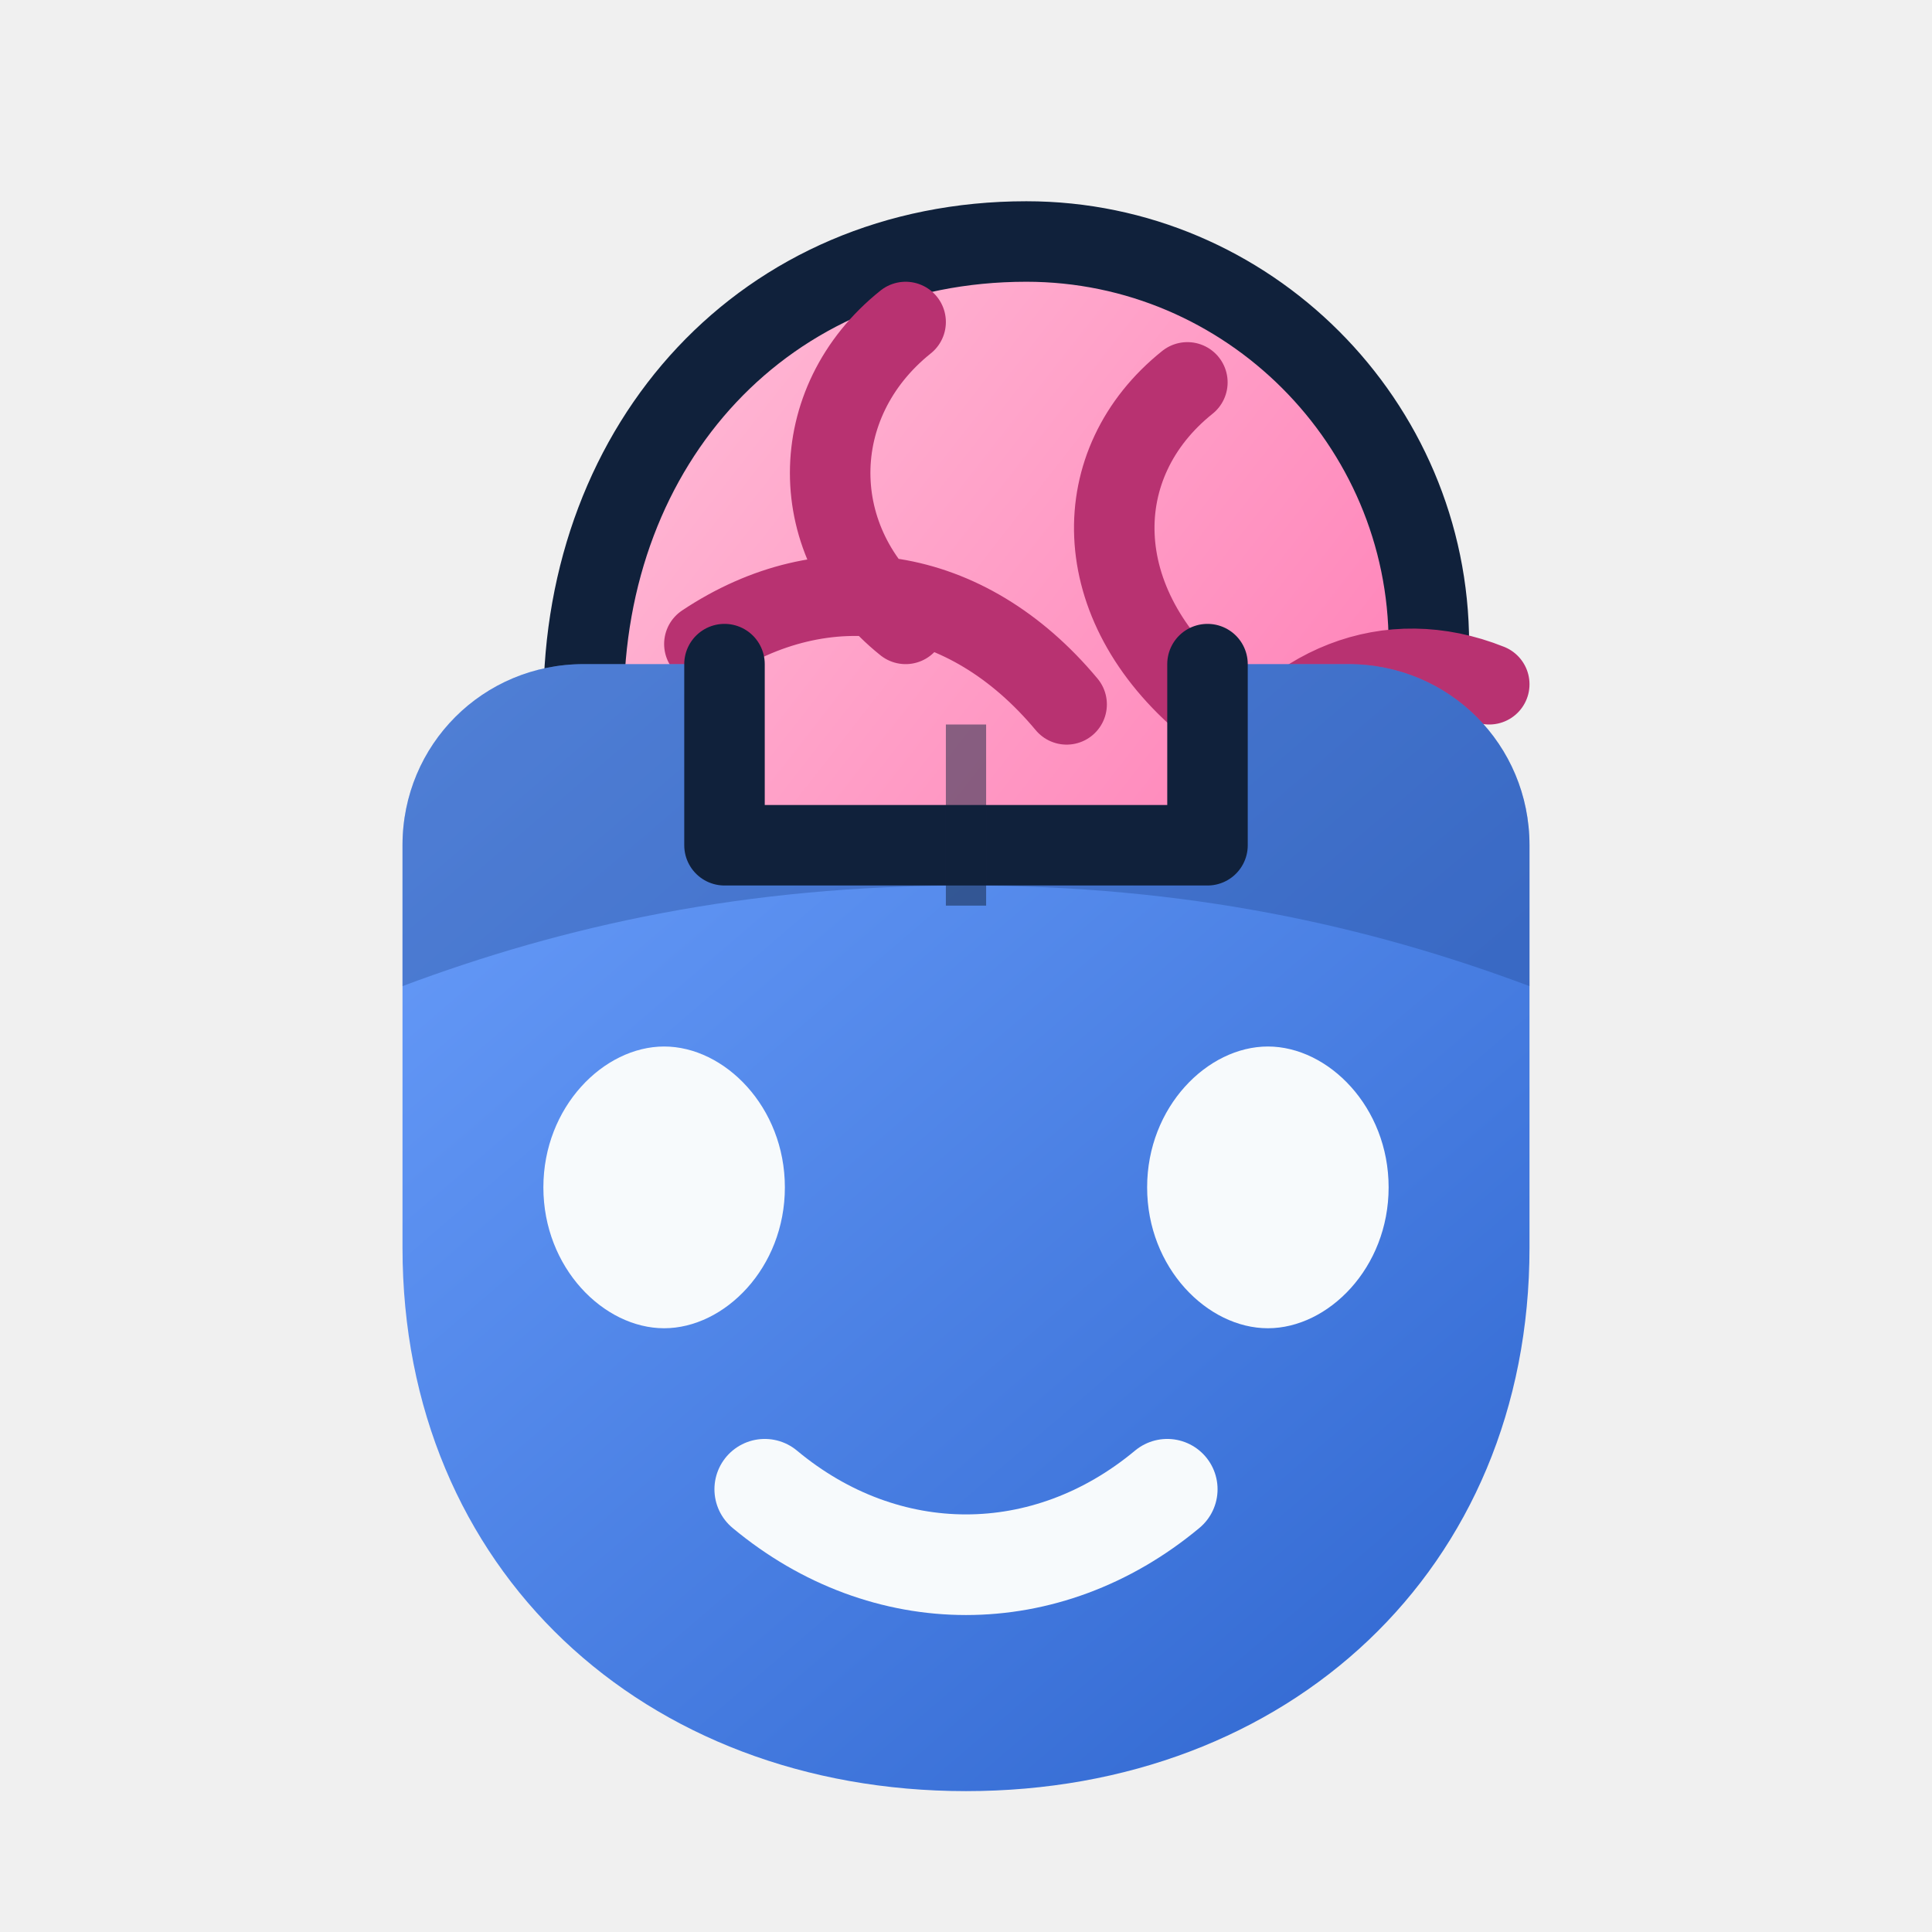
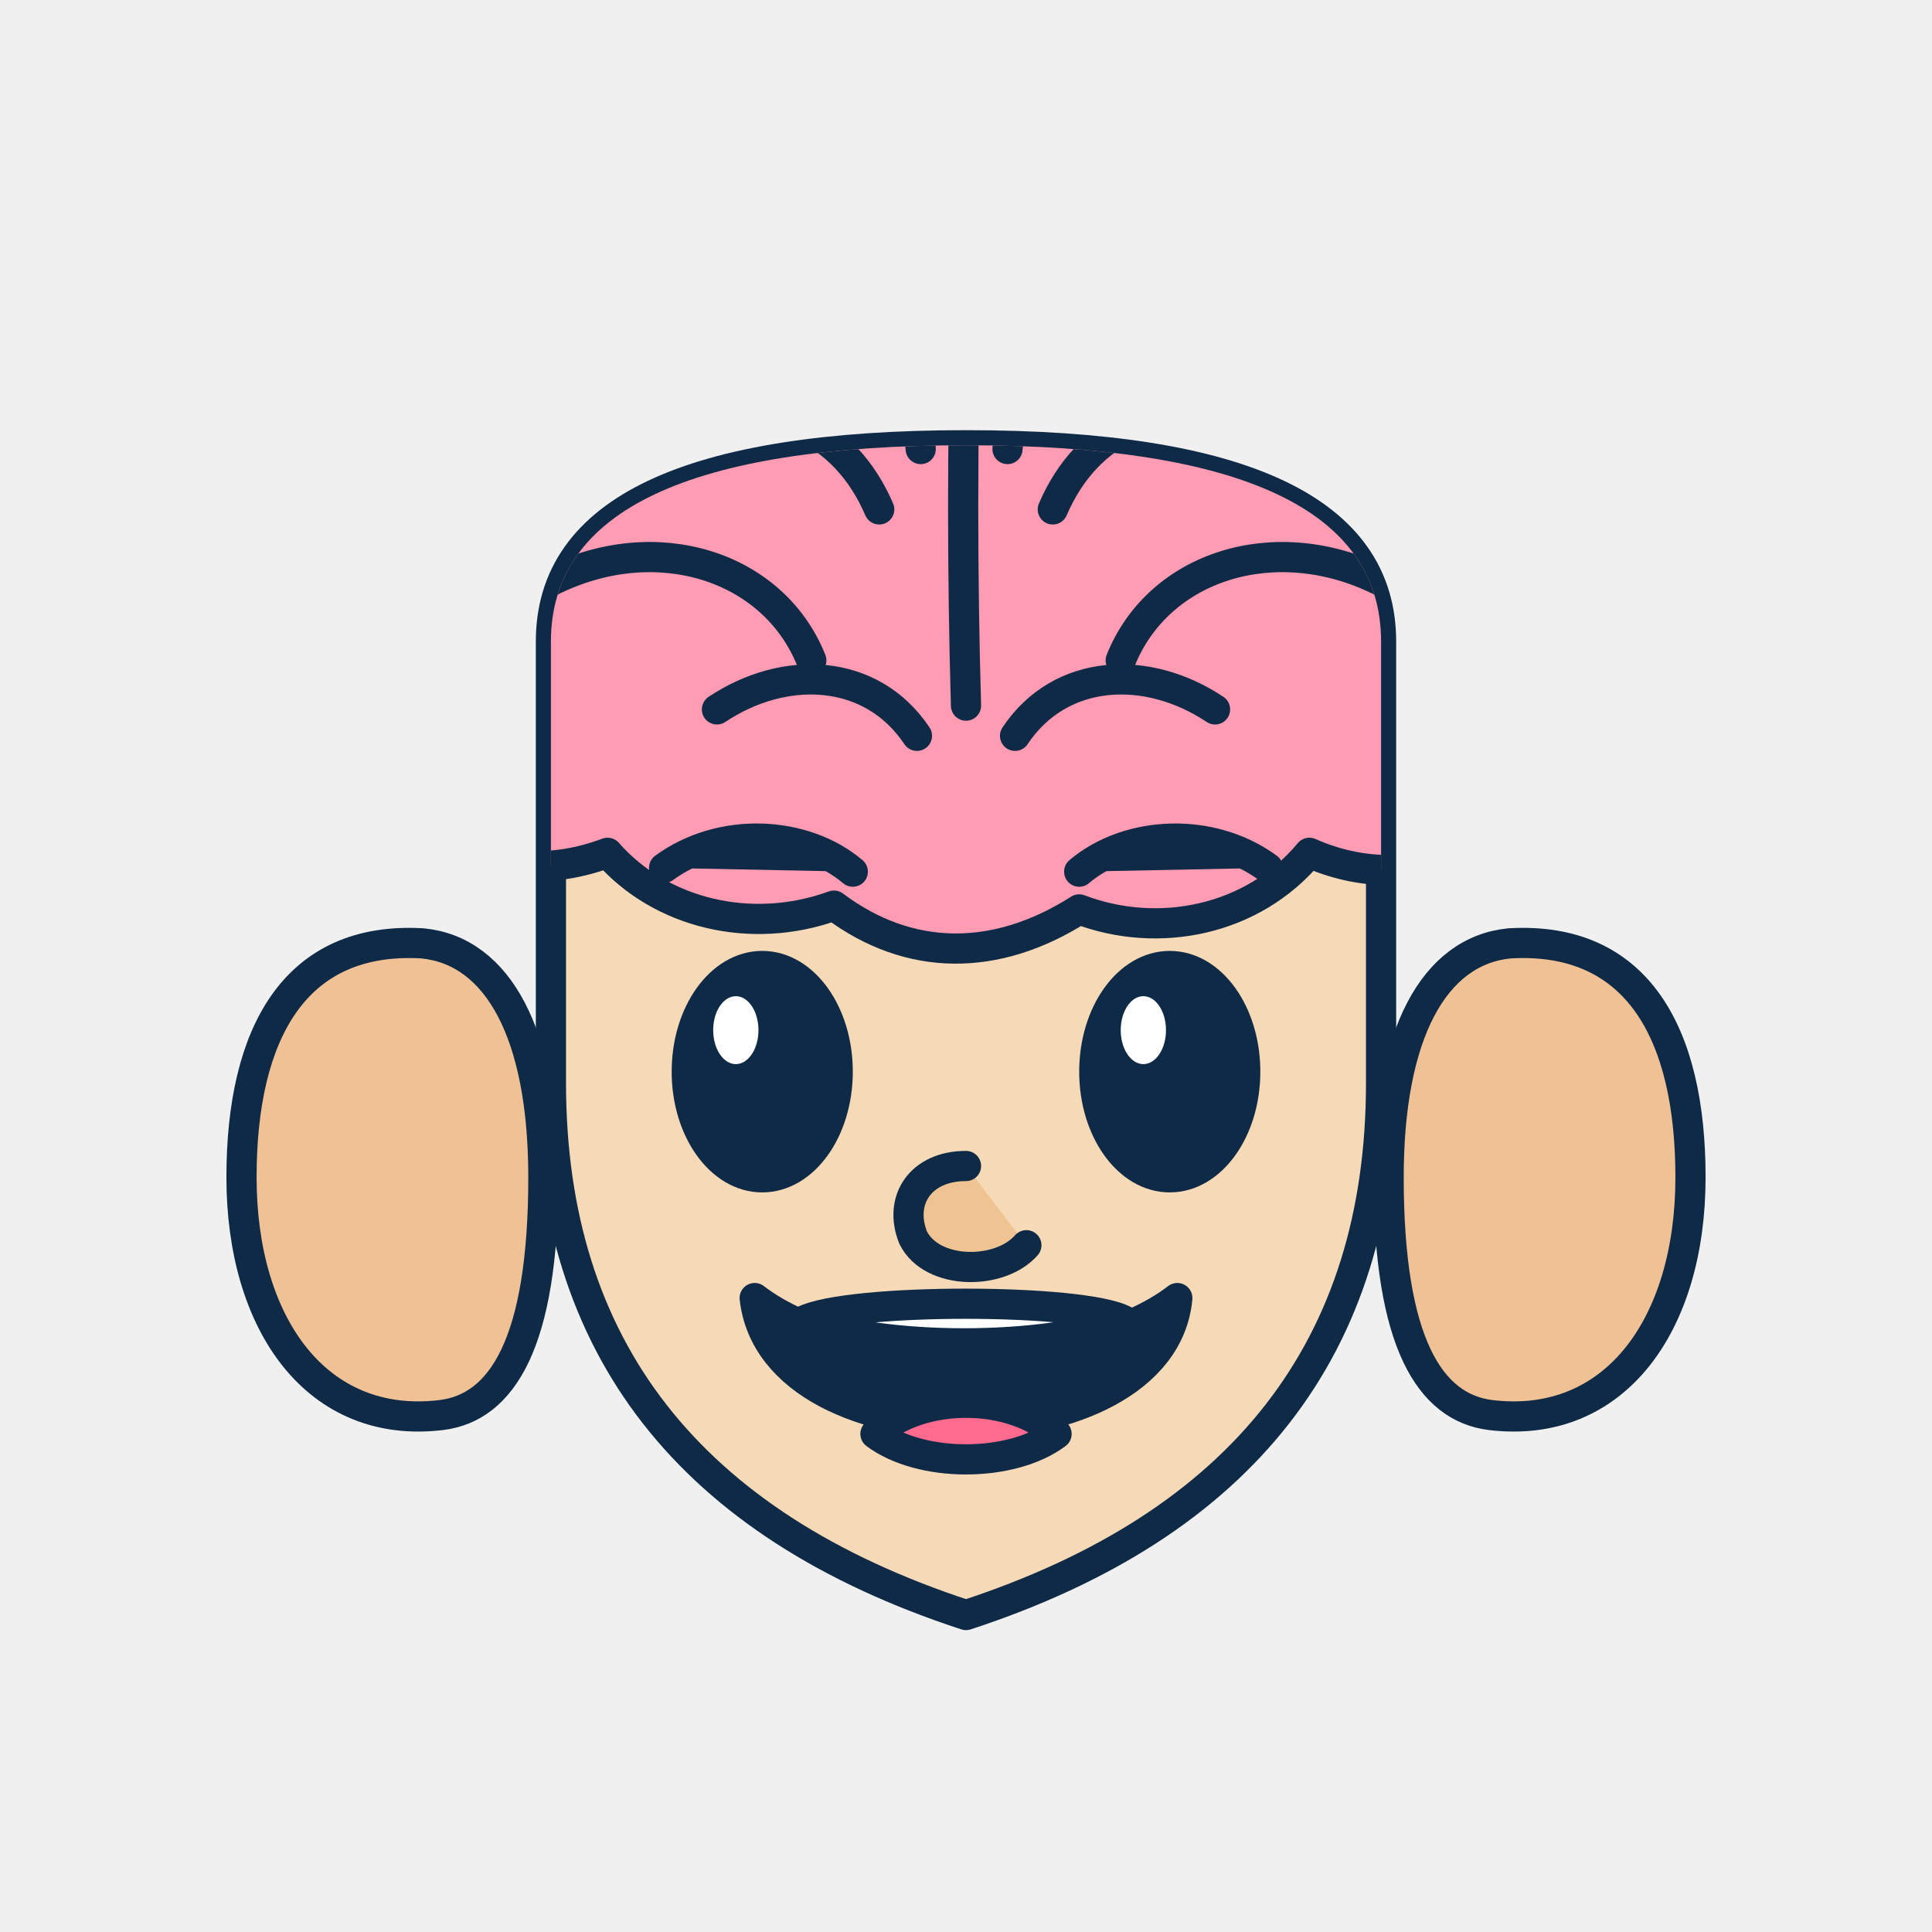
- <svg xmlns="http://www.w3.org/2000/svg" viewBox="0 0 96 96" role="img" aria-labelledby="title desc">
+ <svg xmlns="http://www.w3.org/2000/svg" viewBox="0 0 512 512" width="512" height="512" role="img" aria-labelledby="title desc">
  <defs>
-     <linearGradient id="head" x1="21" x2="75" y1="25" y2="88" gradientUnits="userSpaceOnUse">
-       <stop stop-color="#6fa3ff" />
-       <stop offset="1" stop-color="#2f66cf" />
-     </linearGradient>
-     <linearGradient id="brain" x1="29" x2="70" y1="11" y2="43" gradientUnits="userSpaceOnUse">
-       <stop stop-color="#ffc1d9" />
-       <stop offset="1" stop-color="#ff7eb6" />
-     </linearGradient>
+     <style>
+       .outline{stroke:#0e2a47;stroke-width:8;stroke-linecap:round;stroke-linejoin:round}
+     </style>
+     <clipPath id="headClip">
+       <path d="M146 170 Q146 118 256 118 Q366 118 366 170 L366 287 Q366 392 256 428 Q146 392 146 287 Z" />
+     </clipPath>
  </defs>
-   <path fill="url(#brain)" stroke="#10213b" stroke-linejoin="round" stroke-width="4" d="M29 35c0-13 9-23 22-23 11 0 20 9 20 20 0 10-8 18-18 18H35c-4-3-6-8-6-15Z" />
-   <path fill="none" stroke="#b83271" stroke-linecap="round" stroke-width="4" d="M45 16c-5 4-5 11 0 15m14-12c-5 4-5 11 1 16M35 32c6-4 13-3 18 3m8 4c3-5 8-7 13-5" />
-   <path fill="url(#head)" d="M20 42c0-5 4-9 9-9h7v9h24v-9h7c5 0 9 4 9 9v20c0 16-12 27-28 27S20 78 20 62V42Z" />
-   <path fill="#1f468f" d="M20 42c0-5 4-9 9-9h7v9h24v-9h7c5 0 9 4 9 9v7c-8-3-17-5-28-5s-20 2-28 5v-7Z" opacity="0.35" />
-   <path fill="none" stroke="#10213b" stroke-linecap="round" stroke-linejoin="round" stroke-width="4" d="M36 33v9h24v-9" />
-   <path fill="#f7fafc" d="M39 59c0 4-3 7-6 7s-6-3-6-7 3-7 6-7 6 3 6 7Zm30 0c0 4-3 7-6 7s-6-3-6-7 3-7 6-7 6 3 6 7Z" />
-   <path fill="none" stroke="#f7fafc" stroke-linecap="round" stroke-width="5" d="M38 74c6 5 14 5 20 0" />
-   <path fill="#10213b" d="M49 45h-2v-9h2v9Z" opacity="0.5" />
+   <g class="outline" fill="#f0c194">
+     <path d="M112 250 C78 248 64 274 64 312 C64 351 84 379 117 375 C133 373 144 356 144 312 C144 274 132 252 112 250 Z" />
+     <path d="M400 250 C434 248 448 274 448 312 C448 351 428 379 395 375 C379 373 368 356 368 312 C368 274 380 252 400 250 Z" />
+   </g>
+   <g>
+     <path class="outline" fill="#f6d9b6" d="M146 170 Q146 118 256 118 Q366 118 366 170 L366 287 Q366 392 256 428 Q146 392 146 287 Z" />
+     <path class="outline" fill="#fff4df" d="M150 170 Q256 136 362 170 L362 190 Q256 160 150 190 Z" />
+   </g>
+   <g clip-path="url(#headClip)">
+     <g class="outline" fill="#ff9bb2">
+       <path d="M148 86 C165 66 195 61 220 75 C235 50 276 49 293 76 C320 58 351 65 364 90 C388 95 405 119 398 143 C413 154 420 176 414 195 C404 226 374 238 347 226 C332 244 307 249 286 241 C264 255 241 255 221 240 C199 248 175 242 161 226 C132 237 101 222 98 189 C94 168 103 149 115 140 C111 119 124 97 148 86 Z" />
+       <path fill="none" d="M256 82 C255 117 255 152 256 187" />
+       <path fill="none" d="M178 112 C204 104 224 114 233 135" />
+       <path fill="none" d="M146 154 C174 140 205 150 215 175" />
+       <path fill="none" d="M190 188 C208 176 231 177 243 195" />
+       <path fill="none" d="M334 112 C308 104 288 114 279 135" />
+       <path fill="none" d="M366 154 C338 140 307 150 297 175" />
+       <path fill="none" d="M322 188 C304 176 281 177 269 195" />
+       <path fill="none" d="M222 91 C235 96 243 107 244 119" />
+       <path fill="none" d="M289 91 C276 96 268 107 267 119" />
+     </g>
+   </g>
+   <g>
+     <path class="outline" fill="#0e2a47" d="M176 230 C191 219 213 220 226 231" />
+     <path class="outline" fill="#0e2a47" d="M286 231 C299 220 321 219 336 230" />
+     <ellipse class="outline" fill="#0e2a47" cx="202" cy="284" rx="20" ry="28" />
+     <ellipse class="outline" fill="#0e2a47" cx="310" cy="284" rx="20" ry="28" />
+     <ellipse fill="#ffffff" cx="195" cy="273" rx="6" ry="9" />
+     <ellipse fill="#ffffff" cx="303" cy="273" rx="6" ry="9" />
+     <path class="outline" fill="#efc392" d="M256 309 C244 309 238 318 242 328 C247 338 265 338 272 330" />
+     <path class="outline" fill="#0e2a47" d="M200 344 C226 364 286 364 312 344 C308 388 205 389 200 344 Z" />
+     <path class="outline" fill="#ffffff" d="M213 350 C234 358 277 358 298 350 C287 344 225 344 213 350 Z" />
+     <path class="outline" fill="#ff6b8f" d="M232 380 C244 369 268 369 280 380 C268 389 244 389 232 380 Z" />
+   </g>
</svg>
